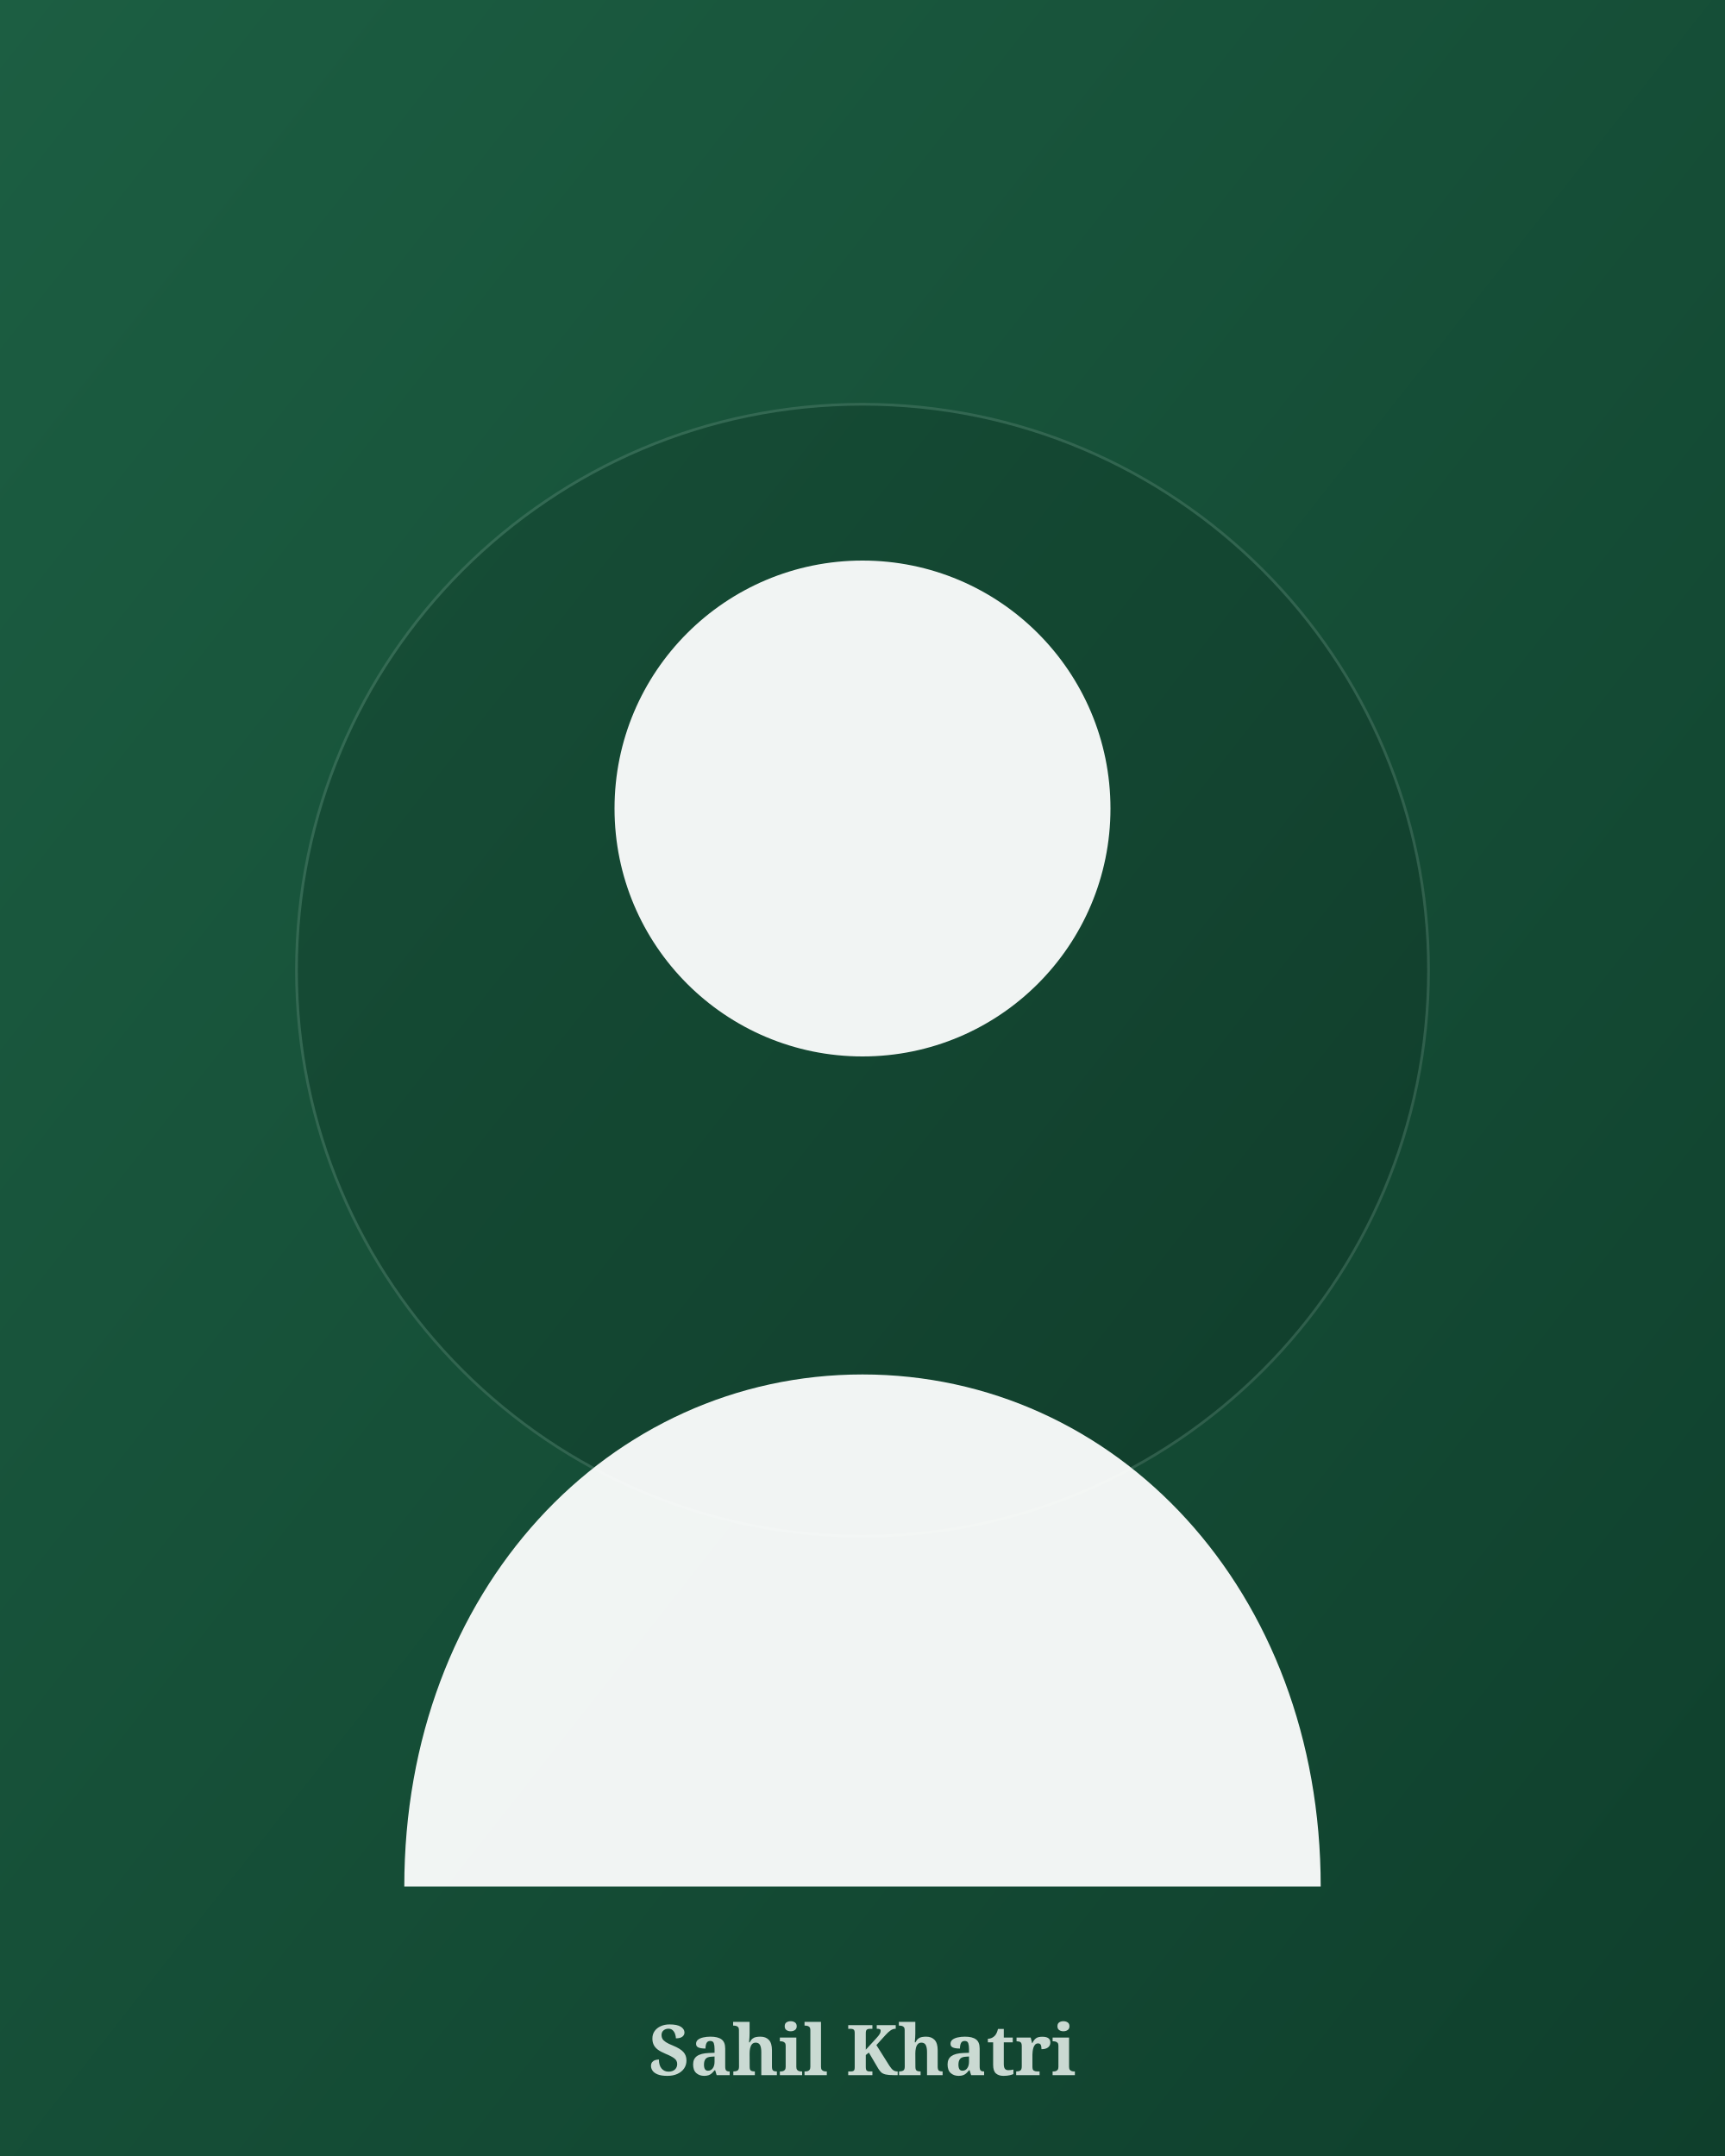
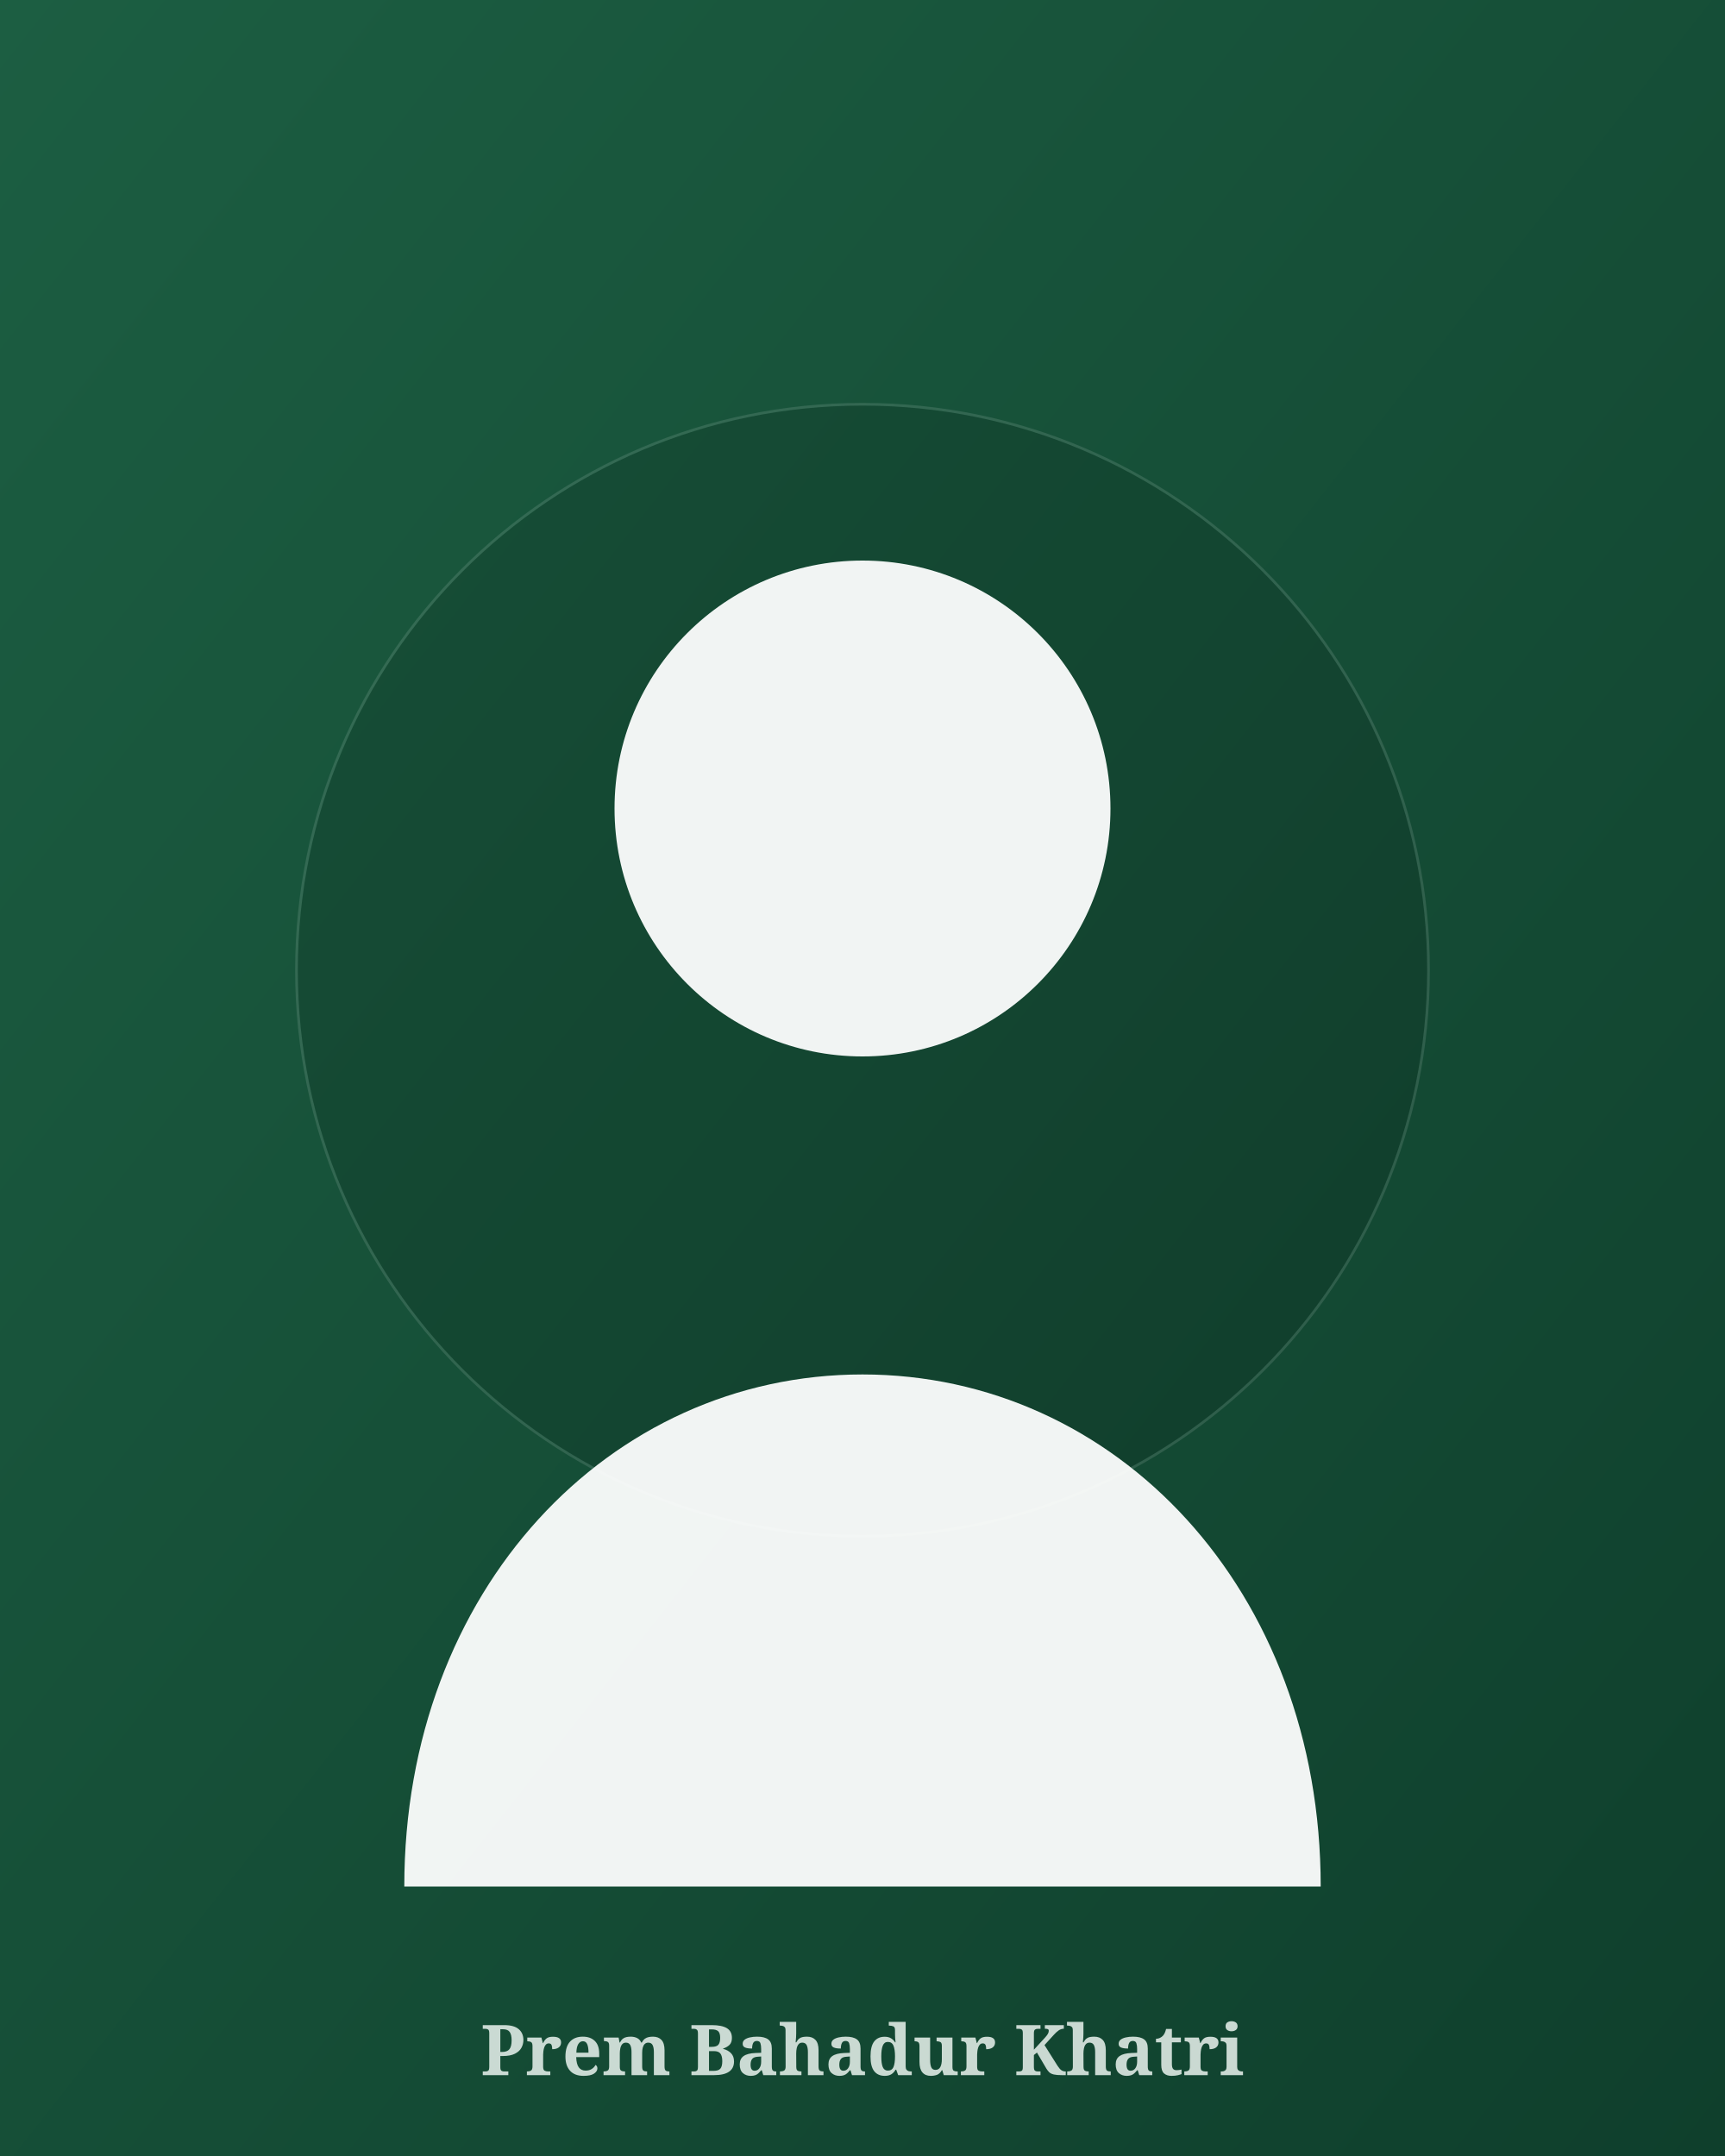
<svg xmlns="http://www.w3.org/2000/svg" viewBox="0 0 640 800">
  <defs>
    <linearGradient id="g" x1="0" y1="0" x2="1" y2="1">
      <stop offset="0%" stop-color="#1c5e42" />
      <stop offset="100%" stop-color="#0f3f2c" />
    </linearGradient>
  </defs>
  <rect width="640" height="800" fill="url(#g)" />
  <g opacity="0.12" stroke="#ffffff" stroke-width="1">
    <circle cx="320" cy="360" r="150" />
    <circle cx="320" cy="360" r="210" />
  </g>
  <circle cx="320" cy="300" r="92" fill="#ffffff" opacity="0.94" />
  <path d="M150,700 c0,-110 76,-190 170,-190 s170,80 170,190 z" fill="#ffffff" opacity="0.94" />
-   <text x="320" y="770" font-family="Georgia, serif" font-size="26" font-weight="600" fill="#eaf3ee" text-anchor="middle" opacity="0.85">Sahil Khatri</text>
+   <text x="320" y="770" font-family="Georgia, serif" font-size="26" font-weight="600" fill="#eaf3ee" text-anchor="middle" opacity="0.85">Prem Bahadur Khatri</text>
</svg>
